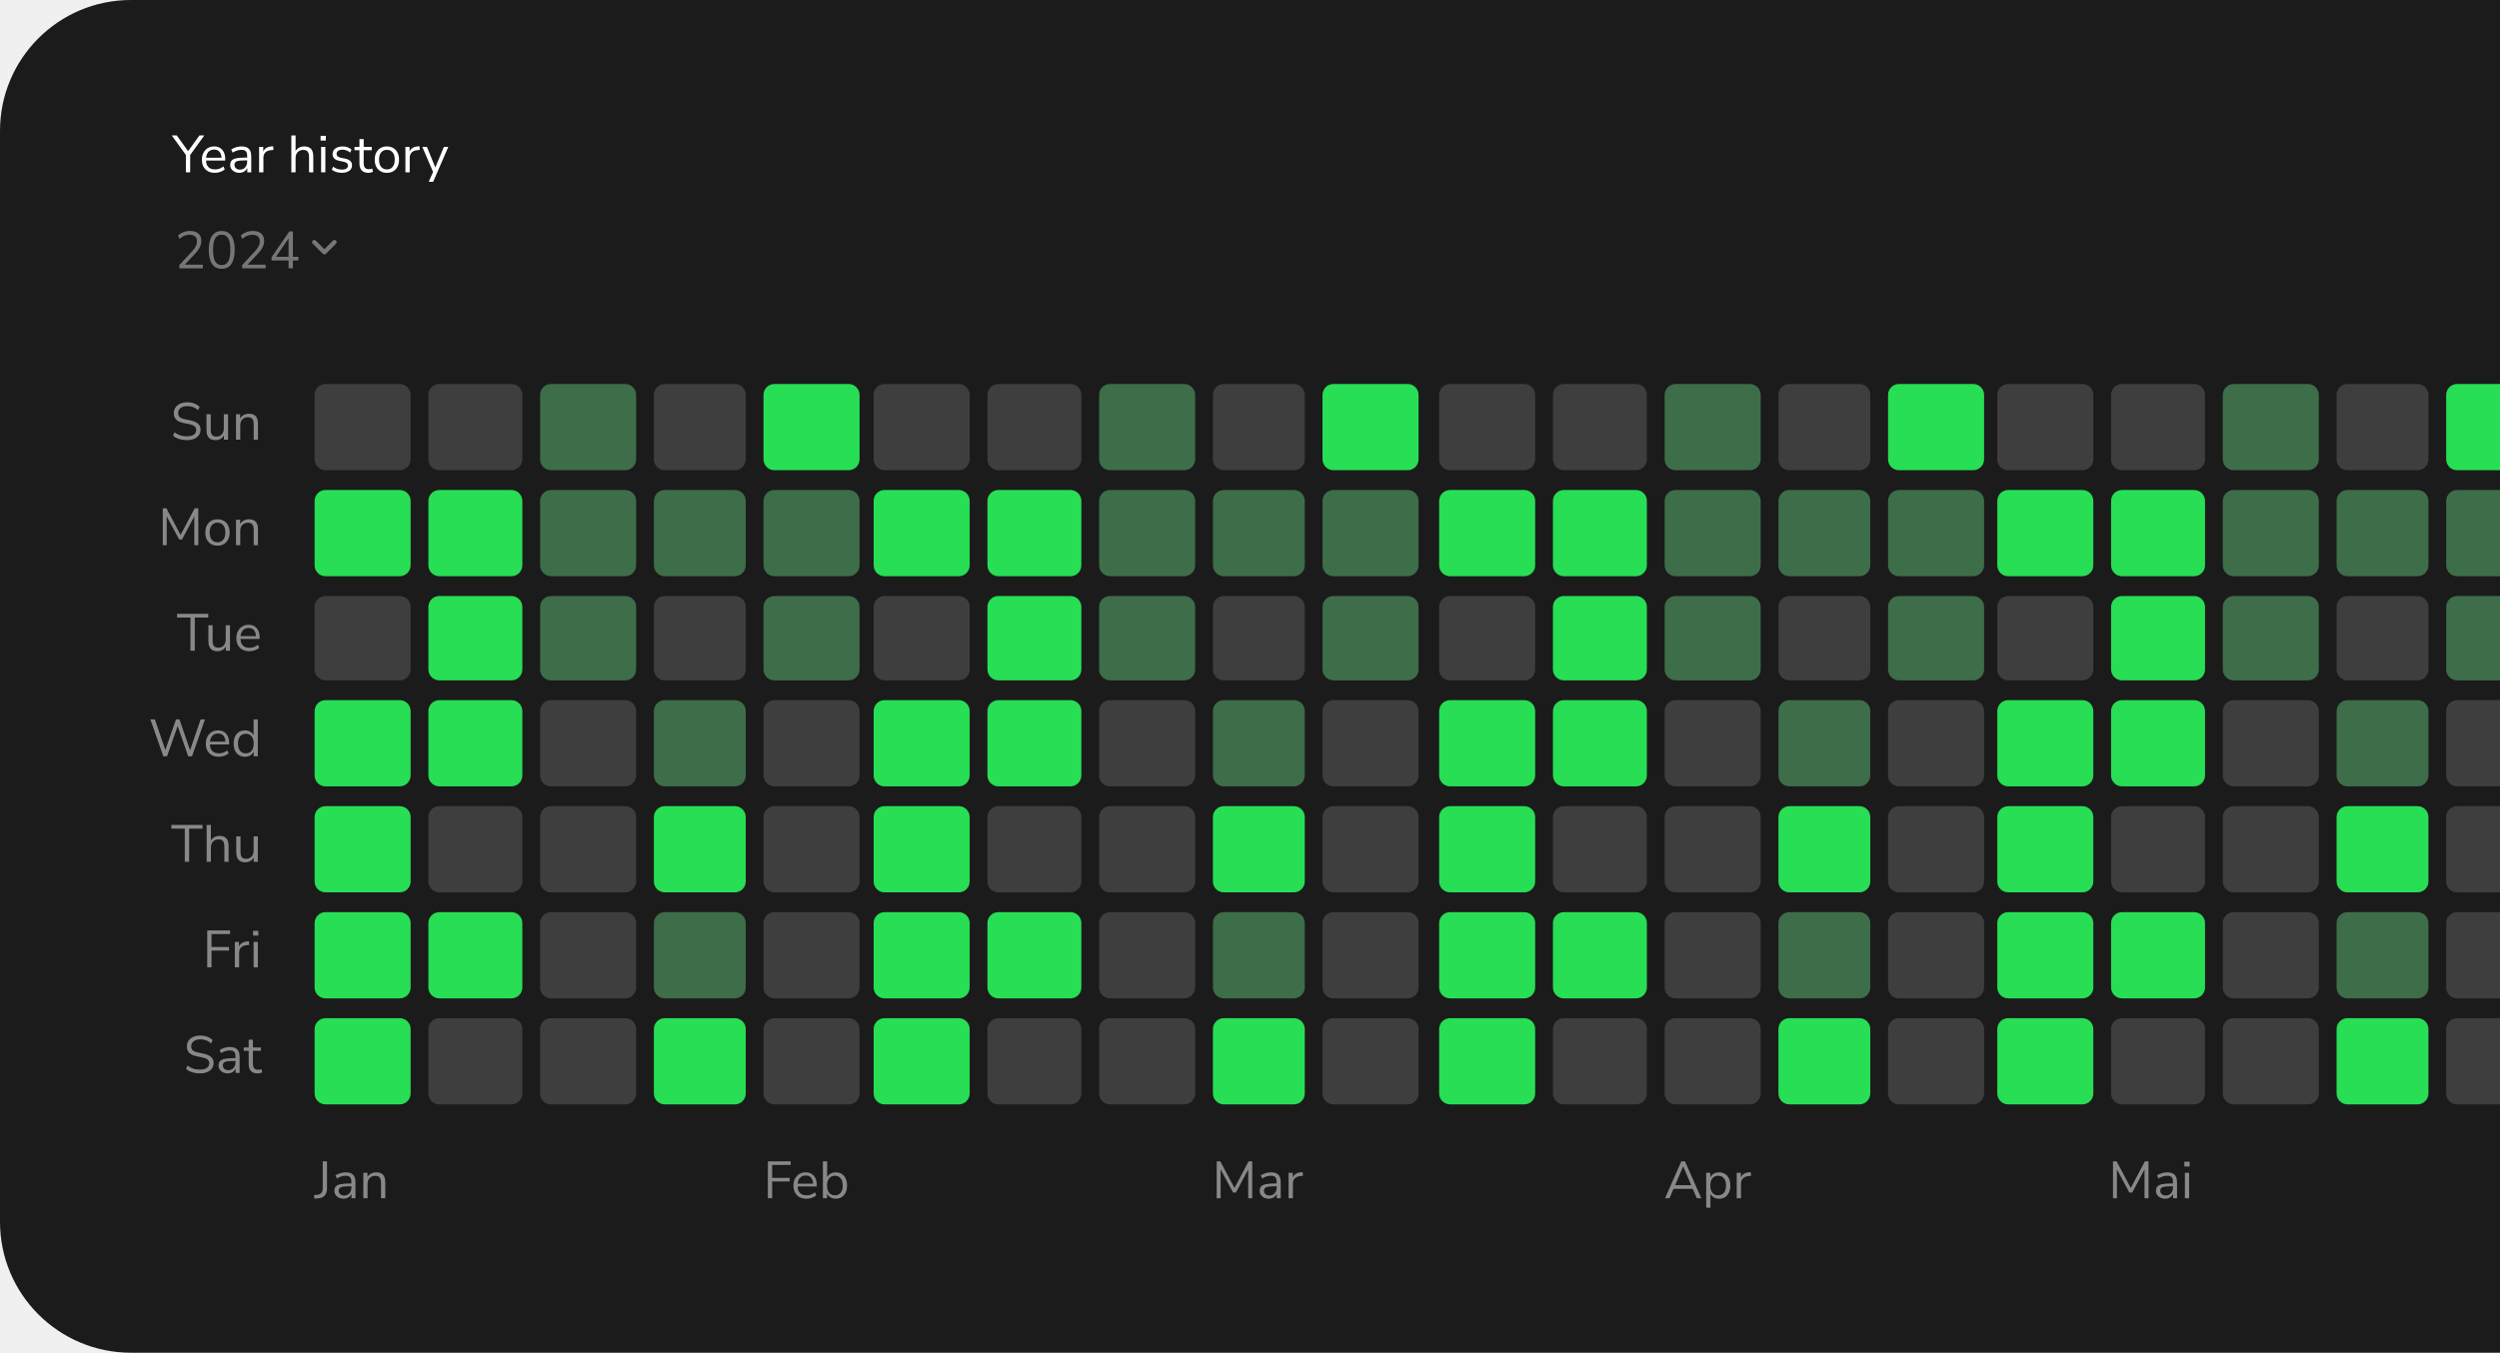
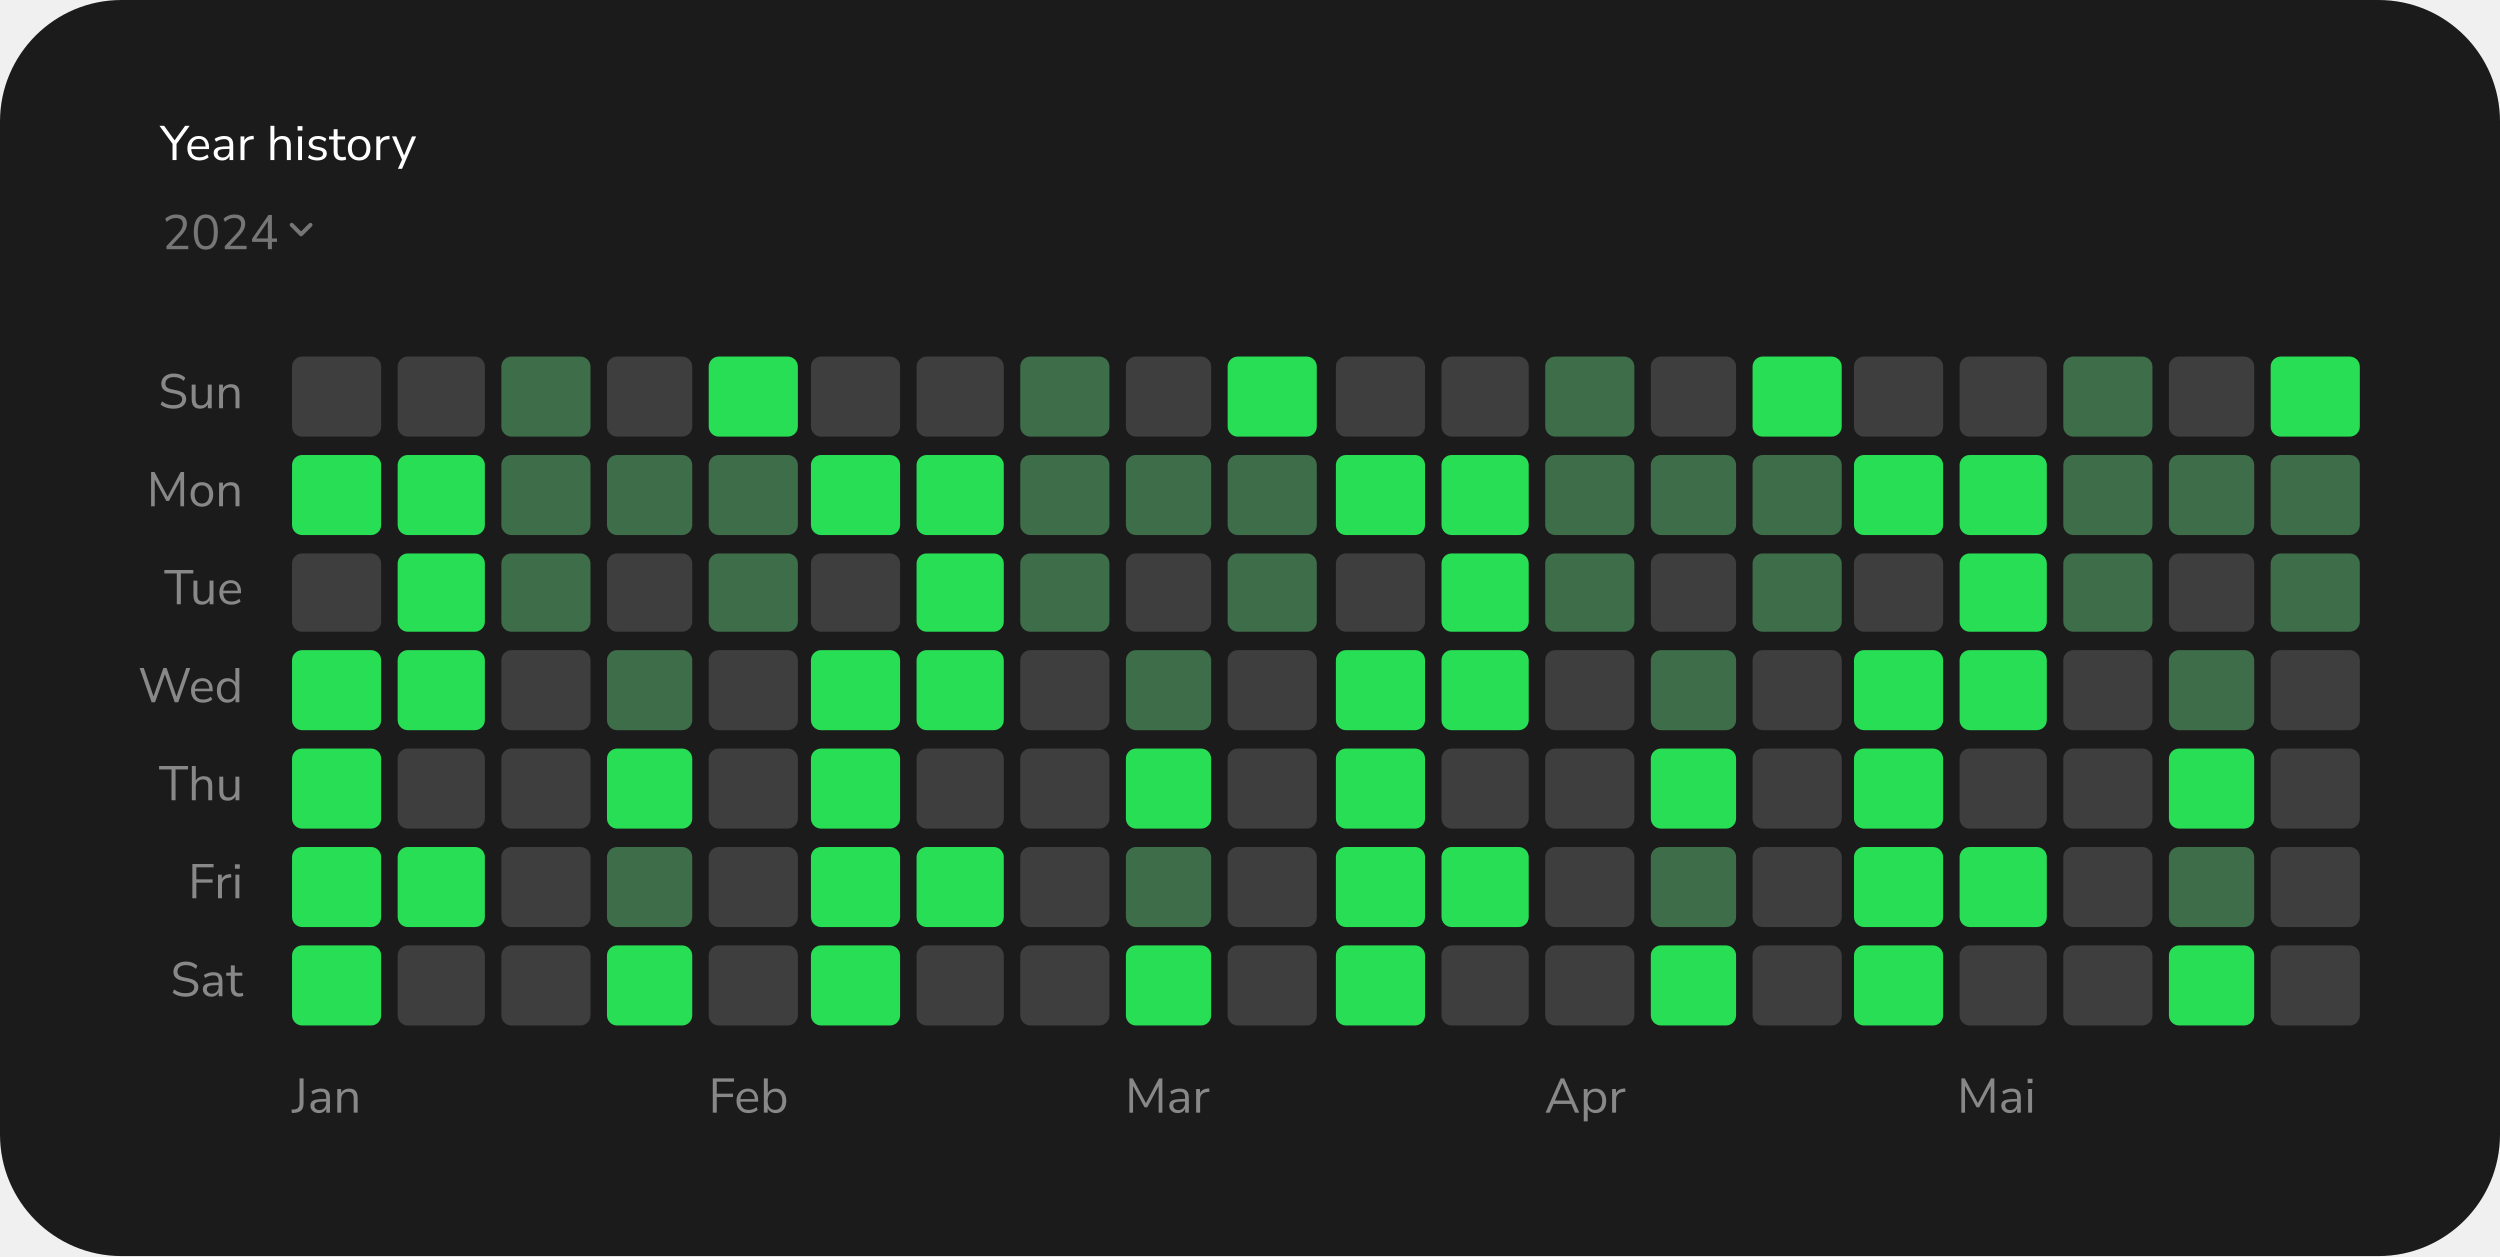
- <svg xmlns="http://www.w3.org/2000/svg" width="1145" height="620" viewBox="0 0 1145 620" fill="none">
-   <rect width="1214" height="620" rx="60" fill="#1B1B1B" />
+ <svg xmlns="http://www.w3.org/2000/svg" width="1234" height="620" viewBox="0 0 1234 620" fill="none">
+   <rect width="1234" height="620" rx="60" fill="#1B1B1B" />
  <g opacity="0.4">
    <path d="M82.16 123V121.512L87.944 115.272C88.488 114.68 88.928 114.128 89.264 113.616C89.6 113.088 89.848 112.576 90.008 112.08C90.168 111.584 90.248 111.08 90.248 110.568C90.248 109.608 89.952 108.88 89.36 108.384C88.784 107.872 87.936 107.616 86.816 107.616C85.952 107.616 85.144 107.776 84.392 108.096C83.656 108.4 82.952 108.88 82.28 109.536L81.536 108C82.16 107.36 82.952 106.848 83.912 106.464C84.888 106.064 85.912 105.864 86.984 105.864C88.12 105.864 89.08 106.04 89.864 106.392C90.648 106.744 91.24 107.264 91.64 107.952C92.04 108.624 92.24 109.448 92.24 110.424C92.24 110.936 92.176 111.44 92.048 111.936C91.936 112.416 91.752 112.904 91.496 113.4C91.256 113.88 90.944 114.376 90.56 114.888C90.192 115.4 89.744 115.928 89.216 116.472L84.128 121.872V121.32H92.936V123H82.16ZM101.591 123.216C100.311 123.216 99.223 122.888 98.327 122.232C97.447 121.56 96.783 120.576 96.335 119.28C95.887 117.984 95.663 116.4 95.663 114.528C95.663 112.64 95.887 111.056 96.335 109.776C96.783 108.48 97.447 107.504 98.327 106.848C99.223 106.192 100.311 105.864 101.591 105.864C102.887 105.864 103.975 106.192 104.855 106.848C105.735 107.504 106.399 108.472 106.847 109.752C107.295 111.032 107.519 112.616 107.519 114.504C107.519 116.392 107.295 117.984 106.847 119.28C106.399 120.576 105.735 121.56 104.855 122.232C103.975 122.888 102.887 123.216 101.591 123.216ZM101.591 121.512C102.935 121.512 103.927 120.944 104.567 119.808C105.223 118.672 105.551 116.904 105.551 114.504C105.551 112.104 105.231 110.352 104.591 109.248C103.951 108.128 102.951 107.568 101.591 107.568C100.263 107.568 99.271 108.128 98.615 109.248C97.959 110.368 97.631 112.12 97.631 114.504C97.631 116.904 97.951 118.672 98.591 119.808C99.247 120.944 100.247 121.512 101.591 121.512ZM110.941 123V121.512L116.725 115.272C117.269 114.68 117.709 114.128 118.045 113.616C118.381 113.088 118.629 112.576 118.789 112.08C118.949 111.584 119.029 111.08 119.029 110.568C119.029 109.608 118.733 108.88 118.141 108.384C117.565 107.872 116.717 107.616 115.597 107.616C114.733 107.616 113.925 107.776 113.173 108.096C112.437 108.4 111.733 108.88 111.061 109.536L110.317 108C110.941 107.36 111.733 106.848 112.693 106.464C113.669 106.064 114.693 105.864 115.765 105.864C116.901 105.864 117.861 106.04 118.645 106.392C119.429 106.744 120.021 107.264 120.421 107.952C120.821 108.624 121.021 109.448 121.021 110.424C121.021 110.936 120.957 111.44 120.829 111.936C120.717 112.416 120.533 112.904 120.277 113.4C120.037 113.88 119.725 114.376 119.341 114.888C118.973 115.4 118.525 115.928 117.997 116.472L112.909 121.872V121.32H121.717V123H110.941ZM132.22 123V119.376H124.42V117.888L132.556 106.08H134.212V117.696H136.732V119.376H134.212V123H132.22ZM132.22 117.696V108.456H132.796L126.1 118.224V117.696H132.22Z" fill="white" />
    <path d="M153.25 111L148.625 115.625L144 111" stroke="white" stroke-width="2" stroke-linecap="round" stroke-linejoin="round" />
  </g>
  <path d="M85.168 79V70.24L85.6 71.608L78.688 62.08H80.992L86.44 69.616H85.936L91.384 62.08H93.616L86.728 71.608L87.136 70.24V79H85.168ZM98.478 79.216C97.246 79.216 96.182 78.976 95.286 78.496C94.406 78 93.718 77.304 93.222 76.408C92.742 75.512 92.502 74.44 92.502 73.192C92.502 71.976 92.742 70.92 93.222 70.024C93.702 69.112 94.358 68.4 95.19 67.888C96.038 67.376 97.014 67.12 98.118 67.12C99.174 67.12 100.078 67.352 100.83 67.816C101.582 68.28 102.158 68.936 102.558 69.784C102.974 70.632 103.182 71.648 103.182 72.832V73.576H93.99V72.304H101.886L101.502 72.616C101.502 71.336 101.214 70.344 100.638 69.64C100.078 68.92 99.254 68.56 98.166 68.56C97.35 68.56 96.654 68.752 96.078 69.136C95.518 69.504 95.094 70.024 94.806 70.696C94.518 71.352 94.374 72.12 94.374 73V73.144C94.374 74.12 94.526 74.944 94.83 75.616C95.15 76.288 95.622 76.8 96.246 77.152C96.87 77.488 97.614 77.656 98.478 77.656C99.166 77.656 99.83 77.552 100.47 77.344C101.126 77.12 101.742 76.76 102.318 76.264L102.99 77.632C102.462 78.112 101.79 78.496 100.974 78.784C100.158 79.072 99.326 79.216 98.478 79.216ZM109.668 79.216C108.868 79.216 108.148 79.064 107.508 78.76C106.884 78.44 106.388 78.008 106.02 77.464C105.652 76.92 105.468 76.312 105.468 75.64C105.468 74.776 105.684 74.096 106.116 73.6C106.564 73.104 107.292 72.752 108.3 72.544C109.324 72.336 110.716 72.232 112.476 72.232H113.556V73.504H112.5C111.524 73.504 110.708 73.536 110.052 73.6C109.396 73.664 108.876 73.776 108.492 73.936C108.108 74.096 107.836 74.304 107.676 74.56C107.516 74.816 107.436 75.136 107.436 75.52C107.436 76.176 107.66 76.712 108.108 77.128C108.572 77.544 109.196 77.752 109.98 77.752C110.62 77.752 111.18 77.6 111.66 77.296C112.156 76.992 112.54 76.576 112.812 76.048C113.1 75.52 113.244 74.912 113.244 74.224V71.488C113.244 70.496 113.044 69.784 112.644 69.352C112.244 68.904 111.588 68.68 110.676 68.68C109.972 68.68 109.292 68.784 108.636 68.992C107.98 69.184 107.308 69.504 106.62 69.952L105.948 68.536C106.364 68.248 106.836 68 107.364 67.792C107.892 67.568 108.444 67.4 109.02 67.288C109.596 67.176 110.148 67.12 110.676 67.12C111.684 67.12 112.516 67.288 113.172 67.624C113.828 67.944 114.316 68.44 114.636 69.112C114.956 69.768 115.116 70.616 115.116 71.656V79H113.292V76.288H113.508C113.38 76.896 113.132 77.416 112.764 77.848C112.412 78.28 111.972 78.616 111.444 78.856C110.916 79.096 110.324 79.216 109.668 79.216ZM118.722 79V67.336H120.618V70.096H120.378C120.65 69.152 121.122 68.44 121.794 67.96C122.466 67.464 123.354 67.176 124.458 67.096L125.154 67.024L125.298 68.704L124.074 68.848C122.986 68.944 122.146 69.296 121.554 69.904C120.978 70.496 120.69 71.312 120.69 72.352V79H118.722ZM133.488 79V62.08H135.432V69.928H135.12C135.456 69 136 68.304 136.752 67.84C137.52 67.36 138.4 67.12 139.392 67.12C140.32 67.12 141.088 67.288 141.696 67.624C142.32 67.96 142.784 68.472 143.088 69.16C143.392 69.832 143.544 70.688 143.544 71.728V79H141.6V71.848C141.6 71.128 141.504 70.536 141.312 70.072C141.136 69.608 140.848 69.264 140.448 69.04C140.064 68.816 139.56 68.704 138.936 68.704C138.232 68.704 137.616 68.856 137.088 69.16C136.56 69.464 136.152 69.888 135.864 70.432C135.576 70.976 135.432 71.616 135.432 72.352V79H133.488ZM146.889 64.432V62.248H149.289V64.432H146.889ZM147.129 79V67.336H149.073V79H147.129ZM156.643 79.216C156.035 79.216 155.443 79.152 154.867 79.024C154.307 78.912 153.779 78.752 153.283 78.544C152.803 78.32 152.387 78.056 152.035 77.752L152.659 76.384C153.043 76.688 153.459 76.944 153.907 77.152C154.355 77.344 154.811 77.488 155.275 77.584C155.739 77.68 156.211 77.728 156.691 77.728C157.603 77.728 158.291 77.56 158.755 77.224C159.219 76.888 159.451 76.432 159.451 75.856C159.451 75.408 159.299 75.056 158.995 74.8C158.691 74.528 158.211 74.32 157.555 74.176L155.371 73.696C154.363 73.488 153.611 73.128 153.115 72.616C152.635 72.104 152.395 71.44 152.395 70.624C152.395 69.904 152.579 69.288 152.947 68.776C153.331 68.248 153.867 67.84 154.555 67.552C155.243 67.264 156.043 67.12 156.955 67.12C157.499 67.12 158.019 67.176 158.515 67.288C159.011 67.4 159.475 67.568 159.907 67.792C160.355 68 160.739 68.264 161.059 68.584L160.411 69.952C160.107 69.664 159.763 69.424 159.379 69.232C158.995 69.024 158.595 68.872 158.179 68.776C157.779 68.664 157.371 68.608 156.955 68.608C156.059 68.608 155.379 68.784 154.915 69.136C154.451 69.488 154.219 69.952 154.219 70.528C154.219 70.976 154.363 71.344 154.651 71.632C154.939 71.92 155.387 72.128 155.995 72.256L158.179 72.712C159.219 72.936 159.995 73.296 160.507 73.792C161.035 74.272 161.299 74.928 161.299 75.76C161.299 76.464 161.107 77.08 160.723 77.608C160.339 78.12 159.795 78.52 159.091 78.808C158.403 79.08 157.587 79.216 156.643 79.216ZM168.824 79.216C167.448 79.216 166.416 78.848 165.728 78.112C165.04 77.376 164.696 76.328 164.696 74.968V68.848H162.416V67.336H164.696V63.76H166.64V67.336H170.336V68.848H166.64V74.776C166.64 75.688 166.832 76.384 167.216 76.864C167.6 77.328 168.224 77.56 169.088 77.56C169.344 77.56 169.6 77.528 169.856 77.464C170.112 77.4 170.344 77.336 170.552 77.272L170.888 78.76C170.68 78.872 170.376 78.976 169.976 79.072C169.576 79.168 169.192 79.216 168.824 79.216ZM177.266 79.216C176.13 79.216 175.146 78.968 174.314 78.472C173.482 77.976 172.834 77.28 172.37 76.384C171.922 75.472 171.698 74.4 171.698 73.168C171.698 71.936 171.922 70.872 172.37 69.976C172.834 69.064 173.482 68.36 174.314 67.864C175.146 67.368 176.13 67.12 177.266 67.12C178.402 67.12 179.386 67.368 180.218 67.864C181.05 68.36 181.69 69.064 182.138 69.976C182.602 70.872 182.834 71.936 182.834 73.168C182.834 74.4 182.602 75.472 182.138 76.384C181.69 77.28 181.05 77.976 180.218 78.472C179.386 78.968 178.402 79.216 177.266 79.216ZM177.266 77.656C178.37 77.656 179.242 77.272 179.882 76.504C180.538 75.72 180.866 74.6 180.866 73.144C180.866 71.704 180.538 70.6 179.882 69.832C179.242 69.064 178.37 68.68 177.266 68.68C176.178 68.68 175.306 69.064 174.65 69.832C173.994 70.6 173.666 71.704 173.666 73.144C173.666 74.6 173.994 75.72 174.65 76.504C175.306 77.272 176.178 77.656 177.266 77.656ZM185.754 79V67.336H187.65V70.096H187.41C187.682 69.152 188.154 68.44 188.826 67.96C189.498 67.464 190.386 67.176 191.49 67.096L192.186 67.024L192.33 68.704L191.106 68.848C190.018 68.944 189.178 69.296 188.586 69.904C188.01 70.496 187.722 71.312 187.722 72.352V79H185.754ZM196.426 83.32L198.61 78.4V79.24L193.498 67.336H195.61L199.786 77.56H199.138L203.362 67.336H205.402L198.466 83.32H196.426Z" fill="white" />
  <path d="M85.658 201.728C84.778 201.728 83.946 201.648 83.162 201.488C82.394 201.328 81.682 201.104 81.026 200.816C80.386 200.512 79.802 200.144 79.274 199.712L79.97 198.128C80.514 198.528 81.066 198.872 81.626 199.16C82.202 199.432 82.818 199.64 83.474 199.784C84.146 199.912 84.874 199.976 85.658 199.976C87.098 199.976 88.162 199.712 88.85 199.184C89.554 198.64 89.906 197.928 89.906 197.048C89.906 196.584 89.794 196.184 89.57 195.848C89.362 195.512 89.01 195.224 88.514 194.984C88.034 194.744 87.402 194.544 86.618 194.384L84.122 193.88C82.618 193.56 81.49 193.04 80.738 192.32C80.002 191.584 79.634 190.608 79.634 189.392C79.634 188.384 79.89 187.504 80.402 186.752C80.93 186 81.658 185.416 82.586 185C83.53 184.584 84.602 184.376 85.802 184.376C86.57 184.376 87.298 184.456 87.986 184.616C88.674 184.776 89.306 185.016 89.882 185.336C90.474 185.64 90.994 186.016 91.442 186.464L90.746 188C90.026 187.344 89.266 186.872 88.466 186.584C87.666 186.28 86.77 186.128 85.778 186.128C84.93 186.128 84.194 186.256 83.57 186.512C82.962 186.768 82.482 187.144 82.13 187.64C81.794 188.12 81.626 188.68 81.626 189.32C81.626 190.088 81.858 190.696 82.322 191.144C82.802 191.592 83.578 191.92 84.65 192.128L87.146 192.656C88.762 192.992 89.954 193.504 90.722 194.192C91.506 194.864 91.898 195.784 91.898 196.952C91.898 197.88 91.642 198.712 91.13 199.448C90.634 200.168 89.914 200.728 88.97 201.128C88.042 201.528 86.938 201.728 85.658 201.728ZM98.815 201.728C97.871 201.728 97.087 201.56 96.463 201.224C95.855 200.872 95.391 200.352 95.071 199.664C94.767 198.976 94.615 198.12 94.615 197.096V189.848H96.559V197.072C96.559 197.76 96.647 198.336 96.823 198.8C97.015 199.248 97.311 199.584 97.711 199.808C98.111 200.016 98.607 200.12 99.199 200.12C99.871 200.12 100.455 199.968 100.951 199.664C101.447 199.36 101.839 198.936 102.127 198.392C102.415 197.848 102.559 197.208 102.559 196.472V189.848H104.503V201.512H102.607V198.824H102.919C102.599 199.768 102.071 200.488 101.335 200.984C100.615 201.48 99.775 201.728 98.815 201.728ZM108.14 201.512V189.848H110.036V192.44H109.772C110.108 191.512 110.652 190.816 111.404 190.352C112.172 189.872 113.052 189.632 114.044 189.632C114.972 189.632 115.74 189.8 116.348 190.136C116.972 190.456 117.436 190.96 117.74 191.648C118.044 192.336 118.196 193.2 118.196 194.24V201.512H116.252V194.36C116.252 193.64 116.156 193.048 115.964 192.584C115.788 192.12 115.5 191.776 115.1 191.552C114.716 191.328 114.212 191.216 113.588 191.216C112.884 191.216 112.268 191.368 111.74 191.672C111.212 191.976 110.804 192.4 110.516 192.944C110.228 193.488 110.084 194.128 110.084 194.864V201.512H108.14Z" fill="#888888" />
  <path d="M74.585 249.887V232.967H76.241L83.105 245.855H82.385L89.201 232.967H90.857V249.887H89.033V235.607H89.609L83.393 247.271H82.097L75.809 235.583H76.385V249.887H74.585ZM99.653 250.103C98.516 250.103 97.532 249.855 96.701 249.359C95.868 248.863 95.221 248.167 94.757 247.271C94.308 246.359 94.085 245.287 94.085 244.055C94.085 242.823 94.308 241.759 94.757 240.863C95.221 239.951 95.868 239.247 96.701 238.751C97.532 238.255 98.516 238.007 99.653 238.007C100.788 238.007 101.772 238.255 102.604 238.751C103.436 239.247 104.076 239.951 104.524 240.863C104.988 241.759 105.22 242.823 105.22 244.055C105.22 245.287 104.988 246.359 104.524 247.271C104.076 248.167 103.436 248.863 102.604 249.359C101.772 249.855 100.788 250.103 99.653 250.103ZM99.653 248.543C100.756 248.543 101.628 248.159 102.268 247.391C102.924 246.607 103.252 245.487 103.252 244.031C103.252 242.591 102.924 241.487 102.268 240.719C101.628 239.951 100.756 239.567 99.653 239.567C98.564 239.567 97.692 239.951 97.037 240.719C96.38 241.487 96.052 242.591 96.052 244.031C96.052 245.487 96.38 246.607 97.037 247.391C97.692 248.159 98.564 248.543 99.653 248.543ZM108.14 249.887V238.223H110.036V240.815H109.772C110.108 239.887 110.652 239.191 111.404 238.727C112.172 238.247 113.052 238.007 114.044 238.007C114.972 238.007 115.74 238.175 116.348 238.511C116.972 238.831 117.436 239.335 117.74 240.023C118.044 240.711 118.196 241.575 118.196 242.615V249.887H116.252V242.735C116.252 242.015 116.156 241.423 115.964 240.959C115.788 240.495 115.5 240.151 115.1 239.927C114.716 239.703 114.212 239.591 113.588 239.591C112.884 239.591 112.268 239.743 111.74 240.047C111.212 240.351 110.804 240.775 110.516 241.319C110.228 241.863 110.084 242.503 110.084 243.239V249.887H108.14Z" fill="#888888" />
  <path d="M87.267 298.262V283.046H81.123V281.342H95.403V283.046H89.259V298.262H87.267ZM99.683 298.478C98.739 298.478 97.954 298.31 97.331 297.974C96.722 297.622 96.258 297.102 95.939 296.414C95.635 295.726 95.483 294.87 95.483 293.846V286.598H97.427V293.822C97.427 294.51 97.514 295.086 97.691 295.55C97.882 295.998 98.178 296.334 98.579 296.558C98.978 296.766 99.475 296.87 100.066 296.87C100.738 296.87 101.322 296.718 101.818 296.414C102.314 296.11 102.706 295.686 102.994 295.142C103.282 294.598 103.426 293.958 103.426 293.222V286.598H105.37V298.262H103.474V295.574H103.786C103.466 296.518 102.938 297.238 102.202 297.734C101.482 298.23 100.642 298.478 99.683 298.478ZM114.264 298.478C113.032 298.478 111.968 298.238 111.072 297.758C110.192 297.262 109.504 296.566 109.008 295.67C108.528 294.774 108.288 293.702 108.288 292.454C108.288 291.238 108.528 290.182 109.008 289.286C109.488 288.374 110.144 287.662 110.976 287.15C111.824 286.638 112.8 286.382 113.904 286.382C114.96 286.382 115.864 286.614 116.616 287.078C117.368 287.542 117.944 288.198 118.344 289.046C118.76 289.894 118.968 290.91 118.968 292.094V292.838H109.776V291.566H117.672L117.288 291.878C117.288 290.598 117 289.606 116.424 288.902C115.864 288.182 115.04 287.822 113.952 287.822C113.136 287.822 112.44 288.014 111.864 288.398C111.304 288.766 110.88 289.286 110.592 289.958C110.304 290.614 110.16 291.382 110.16 292.262V292.406C110.16 293.382 110.312 294.206 110.616 294.878C110.936 295.55 111.408 296.062 112.032 296.414C112.656 296.75 113.4 296.918 114.264 296.918C114.952 296.918 115.616 296.814 116.256 296.606C116.912 296.382 117.528 296.022 118.104 295.526L118.776 296.894C118.248 297.374 117.576 297.758 116.76 298.046C115.944 298.334 115.112 298.478 114.264 298.478Z" fill="#888888" />
  <path d="M74.832 346.637L68.904 329.717H70.968L76.176 344.957H75.336L80.64 329.717H82.224L87.456 344.957H86.712L91.944 329.717H93.912L87.984 346.637H86.232L81.144 331.997H81.672L76.536 346.637H74.832ZM100.271 346.853C99.039 346.853 97.975 346.613 97.079 346.133C96.199 345.637 95.511 344.941 95.015 344.045C94.535 343.149 94.295 342.077 94.295 340.829C94.295 339.613 94.535 338.557 95.015 337.661C95.495 336.749 96.151 336.037 96.983 335.525C97.831 335.013 98.807 334.757 99.911 334.757C100.967 334.757 101.871 334.989 102.623 335.453C103.375 335.917 103.951 336.573 104.351 337.421C104.767 338.269 104.975 339.285 104.975 340.469V341.213H95.783V339.941H103.679L103.295 340.253C103.295 338.973 103.007 337.981 102.431 337.277C101.871 336.557 101.047 336.197 99.959 336.197C99.143 336.197 98.447 336.389 97.871 336.773C97.311 337.141 96.887 337.661 96.599 338.333C96.311 338.989 96.167 339.757 96.167 340.637V340.781C96.167 341.757 96.319 342.581 96.623 343.253C96.943 343.925 97.415 344.437 98.039 344.789C98.663 345.125 99.407 345.293 100.271 345.293C100.959 345.293 101.623 345.189 102.263 344.981C102.919 344.757 103.535 344.397 104.111 343.901L104.783 345.269C104.255 345.749 103.583 346.133 102.767 346.421C101.951 346.709 101.119 346.853 100.271 346.853ZM112.229 346.853C111.189 346.853 110.277 346.605 109.493 346.109C108.725 345.613 108.125 344.917 107.693 344.021C107.277 343.109 107.069 342.037 107.069 340.805C107.069 339.557 107.277 338.485 107.693 337.589C108.125 336.677 108.725 335.981 109.493 335.501C110.277 335.005 111.189 334.757 112.229 334.757C113.285 334.757 114.189 335.021 114.941 335.549C115.693 336.077 116.197 336.789 116.453 337.685H116.189V329.717H118.133V346.637H116.237V343.853H116.477C116.221 344.765 115.709 345.493 114.941 346.037C114.189 346.581 113.285 346.853 112.229 346.853ZM112.637 345.293C113.741 345.293 114.613 344.909 115.253 344.141C115.909 343.357 116.237 342.245 116.237 340.805C116.237 339.349 115.909 338.237 115.253 337.469C114.613 336.701 113.741 336.317 112.637 336.317C111.549 336.317 110.677 336.701 110.021 337.469C109.365 338.237 109.037 339.349 109.037 340.805C109.037 342.245 109.365 343.357 110.021 344.141C110.677 344.909 111.549 345.293 112.637 345.293Z" fill="#888888" />
  <path d="M84.666 395.012V379.796H78.522V378.092H92.802V379.796H86.658V395.012H84.666ZM94.687 395.012V378.092H96.631V385.94H96.319C96.655 385.012 97.199 384.316 97.951 383.852C98.719 383.372 99.599 383.132 100.591 383.132C101.519 383.132 102.287 383.3 102.895 383.636C103.519 383.972 103.983 384.484 104.287 385.172C104.591 385.844 104.743 386.7 104.743 387.74V395.012H102.799V387.86C102.799 387.14 102.703 386.548 102.511 386.084C102.335 385.62 102.047 385.276 101.647 385.052C101.263 384.828 100.759 384.716 100.135 384.716C99.431 384.716 98.815 384.868 98.287 385.172C97.759 385.476 97.351 385.9 97.063 386.444C96.775 386.988 96.631 387.628 96.631 388.364V395.012H94.687ZM112.456 395.228C111.512 395.228 110.728 395.06 110.104 394.724C109.496 394.372 109.032 393.852 108.712 393.164C108.408 392.476 108.256 391.62 108.256 390.596V383.348H110.2V390.572C110.2 391.26 110.288 391.836 110.464 392.3C110.656 392.748 110.952 393.084 111.352 393.308C111.752 393.516 112.248 393.62 112.84 393.62C113.512 393.62 114.096 393.468 114.592 393.164C115.088 392.86 115.48 392.436 115.768 391.892C116.056 391.348 116.2 390.708 116.2 389.972V383.348H118.144V395.012H116.248V392.324H116.56C116.24 393.268 115.712 393.988 114.976 394.484C114.256 394.98 113.416 395.228 112.456 395.228Z" fill="#888888" />
  <path d="M94.951 443.387V426.467H105.415V428.123H96.919V434.027H104.935V435.683H96.919V443.387H94.951ZM107.601 443.387V431.723H109.497V434.483H109.257C109.529 433.539 110.001 432.827 110.673 432.347C111.345 431.851 112.233 431.563 113.337 431.483L114.033 431.411L114.177 433.091L112.953 433.235C111.865 433.331 111.025 433.683 110.433 434.291C109.857 434.883 109.569 435.699 109.569 436.739V443.387H107.601ZM115.963 428.819V426.635H118.363V428.819H115.963ZM116.203 443.387V431.723H118.147V443.387H116.203Z" fill="#888888" />
  <path d="M91.634 491.978C90.754 491.978 89.922 491.898 89.138 491.738C88.37 491.578 87.658 491.354 87.002 491.066C86.362 490.762 85.778 490.394 85.25 489.962L85.946 488.378C86.49 488.778 87.042 489.122 87.602 489.41C88.178 489.682 88.794 489.89 89.45 490.034C90.122 490.162 90.85 490.226 91.634 490.226C93.074 490.226 94.138 489.962 94.826 489.434C95.53 488.89 95.882 488.178 95.882 487.298C95.882 486.834 95.77 486.434 95.546 486.098C95.338 485.762 94.986 485.474 94.49 485.234C94.01 484.994 93.378 484.794 92.594 484.634L90.098 484.13C88.594 483.81 87.466 483.29 86.714 482.57C85.978 481.834 85.61 480.858 85.61 479.642C85.61 478.634 85.866 477.754 86.378 477.002C86.906 476.25 87.634 475.666 88.562 475.25C89.506 474.834 90.578 474.626 91.778 474.626C92.546 474.626 93.274 474.706 93.962 474.866C94.65 475.026 95.282 475.266 95.858 475.586C96.45 475.89 96.97 476.266 97.418 476.714L96.722 478.25C96.002 477.594 95.242 477.122 94.442 476.834C93.642 476.53 92.746 476.378 91.754 476.378C90.906 476.378 90.17 476.506 89.546 476.762C88.938 477.018 88.458 477.394 88.106 477.89C87.77 478.37 87.602 478.93 87.602 479.57C87.602 480.338 87.834 480.946 88.298 481.394C88.778 481.842 89.554 482.17 90.626 482.378L93.122 482.906C94.738 483.242 95.93 483.754 96.698 484.442C97.482 485.114 97.874 486.034 97.874 487.202C97.874 488.13 97.618 488.962 97.106 489.698C96.61 490.418 95.89 490.978 94.946 491.378C94.018 491.778 92.914 491.978 91.634 491.978ZM104.336 491.978C103.536 491.978 102.816 491.826 102.176 491.522C101.552 491.202 101.056 490.77 100.688 490.226C100.32 489.682 100.136 489.074 100.136 488.402C100.136 487.538 100.352 486.858 100.784 486.362C101.232 485.866 101.96 485.514 102.968 485.306C103.992 485.098 105.384 484.994 107.144 484.994H108.224V486.266H107.168C106.192 486.266 105.376 486.298 104.72 486.362C104.064 486.426 103.544 486.538 103.16 486.698C102.776 486.858 102.504 487.066 102.344 487.322C102.184 487.578 102.104 487.898 102.104 488.282C102.104 488.938 102.328 489.474 102.776 489.89C103.24 490.306 103.864 490.514 104.648 490.514C105.288 490.514 105.848 490.362 106.328 490.058C106.824 489.754 107.208 489.338 107.48 488.81C107.768 488.282 107.912 487.674 107.912 486.986V484.25C107.912 483.258 107.712 482.546 107.312 482.114C106.912 481.666 106.256 481.442 105.344 481.442C104.64 481.442 103.96 481.546 103.304 481.754C102.648 481.946 101.976 482.266 101.288 482.714L100.616 481.298C101.032 481.01 101.504 480.762 102.032 480.554C102.56 480.33 103.112 480.162 103.688 480.05C104.264 479.938 104.816 479.882 105.344 479.882C106.352 479.882 107.184 480.05 107.84 480.386C108.496 480.706 108.984 481.202 109.304 481.874C109.624 482.53 109.784 483.378 109.784 484.418V491.762H107.96V489.05H108.176C108.048 489.658 107.8 490.178 107.432 490.61C107.08 491.042 106.64 491.378 106.112 491.618C105.584 491.858 104.992 491.978 104.336 491.978ZM118.07 491.978C116.694 491.978 115.662 491.61 114.974 490.874C114.286 490.138 113.942 489.09 113.942 487.73V481.61H111.662V480.098H113.942V476.522H115.886V480.098H119.582V481.61H115.886V487.538C115.886 488.45 116.078 489.146 116.462 489.626C116.846 490.09 117.47 490.322 118.334 490.322C118.59 490.322 118.846 490.29 119.102 490.226C119.358 490.162 119.59 490.098 119.798 490.034L120.134 491.522C119.926 491.634 119.622 491.738 119.222 491.834C118.822 491.93 118.438 491.978 118.07 491.978Z" fill="#888888" />
  <path d="M144.049 549.375L143.905 547.719L145.345 547.623C145.905 547.575 146.369 547.439 146.737 547.215C147.105 546.975 147.385 546.639 147.577 546.207C147.769 545.775 147.865 545.271 147.865 544.695V532.287H149.833V544.719C149.833 545.631 149.673 546.423 149.353 547.095C149.033 547.751 148.561 548.263 147.937 548.631C147.313 548.999 146.537 549.215 145.609 549.279L144.049 549.375ZM157.422 549.423C156.622 549.423 155.902 549.271 155.262 548.967C154.638 548.647 154.142 548.215 153.774 547.671C153.406 547.127 153.222 546.519 153.222 545.847C153.222 544.983 153.438 544.303 153.87 543.807C154.318 543.311 155.046 542.959 156.054 542.751C157.078 542.543 158.47 542.439 160.23 542.439H161.31V543.711H160.254C159.278 543.711 158.462 543.743 157.806 543.807C157.15 543.871 156.63 543.983 156.246 544.143C155.862 544.303 155.59 544.511 155.43 544.767C155.27 545.023 155.19 545.343 155.19 545.727C155.19 546.383 155.414 546.919 155.862 547.335C156.326 547.751 156.95 547.959 157.734 547.959C158.374 547.959 158.934 547.807 159.414 547.503C159.91 547.199 160.294 546.783 160.566 546.255C160.854 545.727 160.998 545.119 160.998 544.431V541.695C160.998 540.703 160.798 539.991 160.398 539.559C159.998 539.111 159.342 538.887 158.43 538.887C157.726 538.887 157.046 538.991 156.39 539.199C155.734 539.391 155.062 539.711 154.374 540.159L153.702 538.743C154.118 538.455 154.59 538.207 155.118 537.999C155.646 537.775 156.198 537.607 156.774 537.495C157.35 537.383 157.902 537.327 158.43 537.327C159.438 537.327 160.27 537.495 160.926 537.831C161.582 538.151 162.07 538.647 162.39 539.319C162.71 539.975 162.87 540.823 162.87 541.863V549.207H161.046V546.495H161.262C161.134 547.103 160.886 547.623 160.518 548.055C160.166 548.487 159.726 548.823 159.198 549.063C158.67 549.303 158.078 549.423 157.422 549.423ZM166.476 549.207V537.543H168.372V540.135H168.108C168.444 539.207 168.988 538.511 169.74 538.047C170.508 537.567 171.388 537.327 172.38 537.327C173.308 537.327 174.076 537.495 174.684 537.831C175.308 538.151 175.772 538.655 176.076 539.343C176.38 540.031 176.532 540.895 176.532 541.935V549.207H174.588V542.055C174.588 541.335 174.492 540.743 174.3 540.279C174.124 539.815 173.836 539.471 173.436 539.247C173.052 539.023 172.548 538.911 171.924 538.911C171.22 538.911 170.604 539.063 170.076 539.367C169.548 539.671 169.14 540.095 168.852 540.639C168.564 541.183 168.42 541.823 168.42 542.559V549.207H166.476Z" fill="#888888" />
  <path d="M351.826 549.207V532.287H362.29V533.943H353.794V539.847H361.81V541.503H353.794V549.207H351.826ZM369.521 549.423C368.289 549.423 367.225 549.183 366.329 548.703C365.449 548.207 364.761 547.511 364.265 546.615C363.785 545.719 363.545 544.647 363.545 543.399C363.545 542.183 363.785 541.127 364.265 540.231C364.745 539.319 365.401 538.607 366.233 538.095C367.081 537.583 368.057 537.327 369.161 537.327C370.217 537.327 371.121 537.559 371.873 538.023C372.625 538.487 373.201 539.143 373.601 539.991C374.017 540.839 374.225 541.855 374.225 543.039V543.783H365.033V542.511H372.929L372.545 542.823C372.545 541.543 372.257 540.551 371.681 539.847C371.121 539.127 370.297 538.767 369.209 538.767C368.393 538.767 367.697 538.959 367.121 539.343C366.561 539.711 366.137 540.231 365.849 540.903C365.561 541.559 365.417 542.327 365.417 543.207V543.351C365.417 544.327 365.569 545.151 365.873 545.823C366.193 546.495 366.665 547.007 367.289 547.359C367.913 547.695 368.657 547.863 369.521 547.863C370.209 547.863 370.873 547.759 371.513 547.551C372.169 547.327 372.785 546.967 373.361 546.471L374.033 547.839C373.505 548.319 372.833 548.703 372.017 548.991C371.201 549.279 370.369 549.423 369.521 549.423ZM382.943 549.423C381.887 549.423 380.975 549.151 380.207 548.607C379.455 548.063 378.951 547.335 378.695 546.423H378.935V549.207H377.039V532.287H378.983V540.255H378.695C378.967 539.359 379.479 538.647 380.231 538.119C380.983 537.591 381.887 537.327 382.943 537.327C383.999 537.327 384.911 537.575 385.679 538.071C386.447 538.551 387.039 539.247 387.455 540.159C387.887 541.055 388.103 542.127 388.103 543.375C388.103 544.607 387.887 545.679 387.455 546.591C387.039 547.487 386.439 548.183 385.655 548.679C384.887 549.175 383.983 549.423 382.943 549.423ZM382.535 547.863C383.639 547.863 384.511 547.479 385.151 546.711C385.807 545.927 386.135 544.815 386.135 543.375C386.135 541.919 385.807 540.807 385.151 540.039C384.511 539.271 383.639 538.887 382.535 538.887C381.447 538.887 380.575 539.271 379.919 540.039C379.263 540.807 378.935 541.919 378.935 543.375C378.935 544.815 379.263 545.927 379.919 546.711C380.575 547.479 381.447 547.863 382.535 547.863Z" fill="#888888" />
  <path d="M557.468 549.207V532.287H559.124L565.988 545.175H565.268L572.084 532.287H573.74V549.207H571.916V534.927H572.492L566.276 546.591H564.98L558.692 534.903H559.268V549.207H557.468ZM581.359 549.423C580.559 549.423 579.839 549.271 579.199 548.967C578.575 548.647 578.079 548.215 577.711 547.671C577.343 547.127 577.159 546.519 577.159 545.847C577.159 544.983 577.375 544.303 577.807 543.807C578.255 543.311 578.983 542.959 579.991 542.751C581.015 542.543 582.407 542.439 584.167 542.439H585.247V543.711H584.191C583.215 543.711 582.399 543.743 581.743 543.807C581.087 543.871 580.567 543.983 580.183 544.143C579.799 544.303 579.527 544.511 579.367 544.767C579.207 545.023 579.127 545.343 579.127 545.727C579.127 546.383 579.351 546.919 579.799 547.335C580.263 547.751 580.887 547.959 581.671 547.959C582.311 547.959 582.871 547.807 583.351 547.503C583.847 547.199 584.231 546.783 584.503 546.255C584.791 545.727 584.935 545.119 584.935 544.431V541.695C584.935 540.703 584.735 539.991 584.335 539.559C583.935 539.111 583.279 538.887 582.367 538.887C581.663 538.887 580.983 538.991 580.327 539.199C579.671 539.391 578.999 539.711 578.311 540.159L577.639 538.743C578.055 538.455 578.527 538.207 579.055 537.999C579.583 537.775 580.135 537.607 580.711 537.495C581.287 537.383 581.839 537.327 582.367 537.327C583.375 537.327 584.207 537.495 584.863 537.831C585.519 538.151 586.007 538.647 586.327 539.319C586.647 539.975 586.807 540.823 586.807 541.863V549.207H584.983V546.495H585.199C585.071 547.103 584.823 547.623 584.455 548.055C584.103 548.487 583.663 548.823 583.135 549.063C582.607 549.303 582.015 549.423 581.359 549.423ZM590.414 549.207V537.543H592.31V540.303H592.07C592.342 539.359 592.814 538.647 593.486 538.167C594.158 537.671 595.046 537.383 596.15 537.303L596.846 537.231L596.99 538.911L595.766 539.055C594.678 539.151 593.838 539.503 593.246 540.111C592.67 540.703 592.382 541.519 592.382 542.559V549.207H590.414Z" fill="#888888" />
  <path d="M762.894 549.207L770.358 532.287H772.038L779.502 549.207H777.462L775.374 544.383L776.334 544.887H766.014L766.998 544.383L764.934 549.207H762.894ZM771.174 534.591L767.31 543.687L766.734 543.231H775.614L775.086 543.687L771.222 534.591H771.174ZM781.746 553.527V537.543H783.642V540.303H783.402C783.658 539.391 784.162 538.671 784.914 538.143C785.682 537.599 786.594 537.327 787.65 537.327C788.69 537.327 789.594 537.575 790.362 538.071C791.146 538.551 791.746 539.247 792.162 540.159C792.594 541.055 792.81 542.127 792.81 543.375C792.81 544.607 792.594 545.679 792.162 546.591C791.746 547.487 791.154 548.183 790.386 548.679C789.618 549.175 788.706 549.423 787.65 549.423C786.594 549.423 785.69 549.159 784.938 548.631C784.186 548.087 783.674 547.367 783.402 546.471H783.69V553.527H781.746ZM787.242 547.863C788.346 547.863 789.218 547.479 789.858 546.711C790.514 545.927 790.842 544.815 790.842 543.375C790.842 541.919 790.514 540.807 789.858 540.039C789.218 539.271 788.346 538.887 787.242 538.887C786.154 538.887 785.282 539.271 784.626 540.039C783.97 540.807 783.642 541.919 783.642 543.375C783.642 544.815 783.97 545.927 784.626 546.711C785.282 547.479 786.154 547.863 787.242 547.863ZM795.738 549.207V537.543H797.634V540.303H797.394C797.666 539.359 798.138 538.647 798.81 538.167C799.482 537.671 800.37 537.383 801.474 537.303L802.17 537.231L802.314 538.911L801.09 539.055C800.002 539.151 799.162 539.503 798.57 540.111C797.994 540.703 797.706 541.519 797.706 542.559V549.207H795.738Z" fill="#888888" />
  <path d="M968.136 549.207V532.287H969.792L976.656 545.175H975.936L982.752 532.287H984.408V549.207H982.584V534.927H983.16L976.944 546.591H975.648L969.36 534.903H969.936V549.207H968.136ZM992.027 549.423C991.227 549.423 990.507 549.271 989.867 548.967C989.243 548.647 988.747 548.215 988.379 547.671C988.011 547.127 987.827 546.519 987.827 545.847C987.827 544.983 988.043 544.303 988.475 543.807C988.923 543.311 989.651 542.959 990.659 542.751C991.683 542.543 993.075 542.439 994.835 542.439H995.915V543.711H994.859C993.883 543.711 993.067 543.743 992.411 543.807C991.755 543.871 991.235 543.983 990.851 544.143C990.467 544.303 990.195 544.511 990.035 544.767C989.875 545.023 989.795 545.343 989.795 545.727C989.795 546.383 990.019 546.919 990.467 547.335C990.931 547.751 991.555 547.959 992.339 547.959C992.979 547.959 993.539 547.807 994.019 547.503C994.515 547.199 994.899 546.783 995.171 546.255C995.459 545.727 995.603 545.119 995.603 544.431V541.695C995.603 540.703 995.403 539.991 995.003 539.559C994.603 539.111 993.947 538.887 993.035 538.887C992.331 538.887 991.651 538.991 990.995 539.199C990.339 539.391 989.667 539.711 988.979 540.159L988.307 538.743C988.723 538.455 989.195 538.207 989.723 537.999C990.251 537.775 990.803 537.607 991.379 537.495C991.955 537.383 992.507 537.327 993.035 537.327C994.043 537.327 994.875 537.495 995.531 537.831C996.187 538.151 996.675 538.647 996.995 539.319C997.315 539.975 997.475 540.823 997.475 541.863V549.207H995.651V546.495H995.867C995.739 547.103 995.491 547.623 995.123 548.055C994.771 548.487 994.331 548.823 993.803 549.063C993.275 549.303 992.683 549.423 992.027 549.423ZM1000.84 534.639V532.455H1003.24V534.639H1000.84ZM1001.08 549.207V537.543H1003.03V549.207H1001.08Z" fill="#888888" />
  <rect x="144.145" y="176" width="44.006" height="39.517" rx="5" fill="#3E3E3E" />
  <rect x="196.281" y="176" width="43.049" height="39.517" rx="5" fill="#3E3E3E" />
  <rect x="247.462" y="176" width="44.006" height="39.517" rx="5" fill="#3D6D49" />
  <rect x="299.599" y="176" width="42.093" height="39.517" rx="5" fill="#3E3E3E" />
  <rect x="349.822" y="176" width="44.006" height="39.517" rx="5" fill="#27DE54" />
  <rect x="144.145" y="224.587" width="44.006" height="39.517" rx="5" fill="#27DE55" />
  <rect x="196.281" y="224.587" width="43.049" height="39.517" rx="5" fill="#27DE55" />
  <rect x="247.462" y="224.587" width="44.006" height="39.517" rx="5" fill="#3D6D49" />
  <rect x="299.599" y="224.587" width="42.093" height="39.517" rx="5" fill="#3D6D49" />
  <rect x="349.822" y="224.587" width="44.006" height="39.517" rx="5" fill="#3D6D49" />
  <rect x="144.145" y="273.174" width="44.006" height="38.657" rx="5" fill="#3E3E3E" />
  <rect x="196.281" y="273.174" width="43.049" height="38.657" rx="5" fill="#27DE55" />
  <rect x="247.462" y="273.174" width="44.006" height="38.657" rx="5" fill="#3D6D49" />
  <rect x="299.599" y="273.174" width="42.093" height="38.657" rx="5" fill="#3E3E3E" />
  <rect x="349.822" y="273.174" width="44.006" height="38.657" rx="5" fill="#3D6D49" />
  <rect x="144.145" y="320.902" width="44.006" height="39.517" rx="5" fill="#27DE55" />
  <rect x="144.145" y="418.076" width="44.006" height="39.517" rx="5" fill="#27DE55" />
  <rect x="196.281" y="320.902" width="43.049" height="39.517" rx="5" fill="#27DE55" />
  <rect x="196.281" y="418.076" width="43.049" height="39.517" rx="5" fill="#27DE55" />
  <rect x="247.462" y="320.902" width="44.006" height="39.517" rx="5" fill="#3E3E3E" />
  <rect x="247.462" y="418.075" width="44.006" height="39.517" rx="5" fill="#3E3E3E" />
  <rect x="299.599" y="320.902" width="42.093" height="39.517" rx="5" fill="#3D6D49" />
  <rect x="299.598" y="418.075" width="42.093" height="39.517" rx="5" fill="#3D6D49" />
  <rect x="349.822" y="320.901" width="44.006" height="39.517" rx="5" fill="#3E3E3E" />
  <rect x="349.822" y="418.075" width="44.006" height="39.517" rx="5" fill="#3E3E3E" />
  <rect x="144.145" y="369.489" width="44.006" height="39.517" rx="5" fill="#27DE55" />
  <rect x="144.145" y="466.663" width="44.006" height="39.517" rx="5" fill="#27DE55" />
  <rect x="196.281" y="369.489" width="43.049" height="39.517" rx="5" fill="#3E3E3E" />
  <rect x="196.281" y="466.663" width="43.049" height="39.517" rx="5" fill="#3E3E3E" />
  <rect x="247.462" y="369.489" width="44.006" height="39.517" rx="5" fill="#3E3E3E" />
  <rect x="247.462" y="466.662" width="44.006" height="39.517" rx="5" fill="#3E3E3E" />
  <rect x="299.599" y="369.489" width="42.093" height="39.517" rx="5" fill="#27DE55" />
  <rect x="299.599" y="466.662" width="42.093" height="39.517" rx="5" fill="#27DE55" />
  <rect x="349.822" y="369.488" width="44.006" height="39.517" rx="5" fill="#3E3E3E" />
  <rect x="349.822" y="466.662" width="44.006" height="39.517" rx="5" fill="#3E3E3E" />
  <rect x="400.283" y="176" width="44.006" height="39.517" rx="5" fill="#3E3E3E" />
  <rect x="452.42" y="176" width="43.049" height="39.517" rx="5" fill="#3E3E3E" />
  <rect x="503.6" y="176" width="44.006" height="39.517" rx="5" fill="#3D6D49" />
  <rect x="555.737" y="176" width="42.093" height="39.517" rx="5" fill="#3E3E3E" />
  <rect x="605.961" y="176" width="44.006" height="39.517" rx="5" fill="#27DE54" />
  <rect x="400.283" y="224.587" width="44.006" height="39.517" rx="5" fill="#27DE55" />
  <rect x="452.42" y="224.587" width="43.049" height="39.517" rx="5" fill="#27DE55" />
  <rect x="503.6" y="224.587" width="44.006" height="39.517" rx="5" fill="#3D6D49" />
  <rect x="555.737" y="224.587" width="42.093" height="39.517" rx="5" fill="#3D6D49" />
  <rect x="605.961" y="224.587" width="44.006" height="39.517" rx="5" fill="#3D6D49" />
  <rect x="400.283" y="273.174" width="44.006" height="38.657" rx="5" fill="#3E3E3E" />
  <rect x="452.42" y="273.174" width="43.049" height="38.657" rx="5" fill="#27DE55" />
  <rect x="503.6" y="273.174" width="44.006" height="38.657" rx="5" fill="#3D6D49" />
  <rect x="555.737" y="273.174" width="42.093" height="38.657" rx="5" fill="#3E3E3E" />
  <rect x="605.961" y="273.174" width="44.006" height="38.657" rx="5" fill="#3D6D49" />
  <rect x="400.283" y="320.902" width="44.006" height="39.517" rx="5" fill="#27DE55" />
  <rect x="400.283" y="418.076" width="44.006" height="39.517" rx="5" fill="#27DE55" />
  <rect x="452.42" y="320.902" width="43.049" height="39.517" rx="5" fill="#27DE55" />
  <rect x="452.42" y="418.076" width="43.049" height="39.517" rx="5" fill="#27DE55" />
  <rect x="503.6" y="320.902" width="44.006" height="39.517" rx="5" fill="#3E3E3E" />
  <rect x="503.6" y="418.075" width="44.006" height="39.517" rx="5" fill="#3E3E3E" />
  <rect x="555.737" y="320.902" width="42.093" height="39.517" rx="5" fill="#3D6D49" />
  <rect x="555.737" y="418.075" width="42.093" height="39.517" rx="5" fill="#3D6D49" />
  <rect x="605.961" y="320.901" width="44.006" height="39.517" rx="5" fill="#3E3E3E" />
  <rect x="605.961" y="418.075" width="44.006" height="39.517" rx="5" fill="#3E3E3E" />
  <rect x="400.283" y="369.489" width="44.006" height="39.517" rx="5" fill="#27DE55" />
  <rect x="400.283" y="466.663" width="44.006" height="39.517" rx="5" fill="#27DE55" />
  <rect x="452.42" y="369.489" width="43.049" height="39.517" rx="5" fill="#3E3E3E" />
  <rect x="452.42" y="466.663" width="43.049" height="39.517" rx="5" fill="#3E3E3E" />
  <rect x="503.6" y="369.489" width="44.006" height="39.517" rx="5" fill="#3E3E3E" />
  <rect x="503.6" y="466.662" width="44.006" height="39.517" rx="5" fill="#3E3E3E" />
  <rect x="555.737" y="369.489" width="42.093" height="39.517" rx="5" fill="#27DE55" />
  <rect x="555.737" y="466.662" width="42.093" height="39.517" rx="5" fill="#27DE55" />
  <rect x="605.961" y="369.488" width="44.006" height="39.517" rx="5" fill="#3E3E3E" />
  <rect x="605.961" y="466.662" width="44.006" height="39.517" rx="5" fill="#3E3E3E" />
  <rect x="659.391" y="176" width="44.006" height="39.517" rx="5" fill="#3E3E3E" />
  <rect x="711.528" y="176" width="43.049" height="39.517" rx="5" fill="#3E3E3E" />
  <rect x="762.708" y="176" width="44.006" height="39.517" rx="5" fill="#3D6D49" />
  <rect x="814.845" y="176" width="42.093" height="39.517" rx="5" fill="#3E3E3E" />
-   <rect x="865.069" y="176" width="44.006" height="39.517" rx="5" fill="#27DE54" />
+   <rect x="865.068" y="176" width="44.006" height="39.517" rx="5" fill="#27DE54" />
  <rect x="659.391" y="224.587" width="44.006" height="39.517" rx="5" fill="#27DE55" />
  <rect x="711.528" y="224.587" width="43.049" height="39.517" rx="5" fill="#27DE55" />
  <rect x="762.708" y="224.587" width="44.006" height="39.517" rx="5" fill="#3D6D49" />
  <rect x="814.845" y="224.587" width="42.093" height="39.517" rx="5" fill="#3D6D49" />
-   <rect x="865.069" y="224.587" width="44.006" height="39.517" rx="5" fill="#3D6D49" />
+   <rect x="865.068" y="224.587" width="44.006" height="39.517" rx="5" fill="#3D6D49" />
  <rect x="659.391" y="273.174" width="44.006" height="38.657" rx="5" fill="#3E3E3E" />
  <rect x="711.528" y="273.174" width="43.049" height="38.657" rx="5" fill="#27DE55" />
  <rect x="762.708" y="273.174" width="44.006" height="38.657" rx="5" fill="#3D6D49" />
  <rect x="814.845" y="273.174" width="42.093" height="38.657" rx="5" fill="#3E3E3E" />
-   <rect x="865.069" y="273.174" width="44.006" height="38.657" rx="5" fill="#3D6D49" />
+   <rect x="865.068" y="273.174" width="44.006" height="38.657" rx="5" fill="#3D6D49" />
  <rect x="659.391" y="320.902" width="44.006" height="39.517" rx="5" fill="#27DE55" />
  <rect x="659.391" y="418.076" width="44.006" height="39.517" rx="5" fill="#27DE55" />
  <rect x="711.528" y="320.902" width="43.049" height="39.517" rx="5" fill="#27DE55" />
  <rect x="711.528" y="418.076" width="43.049" height="39.517" rx="5" fill="#27DE55" />
  <rect x="762.708" y="320.902" width="44.006" height="39.517" rx="5" fill="#3E3E3E" />
  <rect x="762.708" y="418.075" width="44.006" height="39.517" rx="5" fill="#3E3E3E" />
  <rect x="814.845" y="320.902" width="42.093" height="39.517" rx="5" fill="#3D6D49" />
-   <rect x="814.845" y="418.075" width="42.093" height="39.517" rx="5" fill="#3D6D49" />
-   <rect x="865.069" y="320.901" width="44.006" height="39.517" rx="5" fill="#3E3E3E" />
-   <rect x="865.069" y="418.075" width="44.006" height="39.517" rx="5" fill="#3E3E3E" />
+   <rect x="814.844" y="418.075" width="42.093" height="39.517" rx="5" fill="#3D6D49" />
+   <rect x="865.068" y="320.901" width="44.006" height="39.517" rx="5" fill="#3E3E3E" />
+   <rect x="865.068" y="418.075" width="44.006" height="39.517" rx="5" fill="#3E3E3E" />
  <rect x="659.391" y="369.489" width="44.006" height="39.517" rx="5" fill="#27DE55" />
  <rect x="659.391" y="466.663" width="44.006" height="39.517" rx="5" fill="#27DE55" />
  <rect x="711.528" y="369.489" width="43.049" height="39.517" rx="5" fill="#3E3E3E" />
  <rect x="711.528" y="466.663" width="43.049" height="39.517" rx="5" fill="#3E3E3E" />
  <rect x="762.708" y="369.489" width="44.006" height="39.517" rx="5" fill="#3E3E3E" />
  <rect x="762.708" y="466.662" width="44.006" height="39.517" rx="5" fill="#3E3E3E" />
  <rect x="814.845" y="369.489" width="42.093" height="39.517" rx="5" fill="#27DE55" />
  <rect x="814.845" y="466.662" width="42.093" height="39.517" rx="5" fill="#27DE55" />
-   <rect x="865.069" y="369.488" width="44.006" height="39.517" rx="5" fill="#3E3E3E" />
-   <rect x="865.069" y="466.662" width="44.006" height="39.517" rx="5" fill="#3E3E3E" />
+   <rect x="865.068" y="369.488" width="44.006" height="39.517" rx="5" fill="#3E3E3E" />
+   <rect x="865.068" y="466.662" width="44.006" height="39.517" rx="5" fill="#3E3E3E" />
  <rect x="915.121" y="176" width="44.006" height="39.517" rx="5" fill="#3E3E3E" />
  <rect x="967.258" y="176" width="43.049" height="39.517" rx="5" fill="#3E3E3E" />
  <rect x="1018.44" y="176" width="44.006" height="39.517" rx="5" fill="#3D6D49" />
  <rect x="1070.58" y="176" width="42.093" height="39.517" rx="5" fill="#3E3E3E" />
  <rect x="1120.8" y="176" width="44.006" height="39.517" rx="5" fill="#27DE54" />
  <rect x="915.121" y="224.587" width="44.006" height="39.517" rx="5" fill="#27DE55" />
  <rect x="967.258" y="224.587" width="43.049" height="39.517" rx="5" fill="#27DE55" />
  <rect x="1018.44" y="224.587" width="44.006" height="39.517" rx="5" fill="#3D6D49" />
  <rect x="1070.58" y="224.587" width="42.093" height="39.517" rx="5" fill="#3D6D49" />
  <rect x="1120.8" y="224.587" width="44.006" height="39.517" rx="5" fill="#3D6D49" />
  <rect x="915.121" y="273.174" width="44.006" height="38.657" rx="5" fill="#3E3E3E" />
  <rect x="967.258" y="273.174" width="43.049" height="38.657" rx="5" fill="#27DE55" />
  <rect x="1018.44" y="273.174" width="44.006" height="38.657" rx="5" fill="#3D6D49" />
  <rect x="1070.58" y="273.174" width="42.093" height="38.657" rx="5" fill="#3E3E3E" />
  <rect x="1120.8" y="273.174" width="44.006" height="38.657" rx="5" fill="#3D6D49" />
  <rect x="915.121" y="320.902" width="44.006" height="39.517" rx="5" fill="#27DE55" />
  <rect x="915.121" y="418.076" width="44.006" height="39.517" rx="5" fill="#27DE55" />
  <rect x="967.258" y="320.902" width="43.049" height="39.517" rx="5" fill="#27DE55" />
  <rect x="967.258" y="418.076" width="43.049" height="39.517" rx="5" fill="#27DE55" />
  <rect x="1018.44" y="320.902" width="44.006" height="39.517" rx="5" fill="#3E3E3E" />
  <rect x="1018.44" y="418.075" width="44.006" height="39.517" rx="5" fill="#3E3E3E" />
  <rect x="1070.58" y="320.902" width="42.093" height="39.517" rx="5" fill="#3D6D49" />
  <rect x="1070.57" y="418.075" width="42.093" height="39.517" rx="5" fill="#3D6D49" />
  <rect x="1120.8" y="320.901" width="44.006" height="39.517" rx="5" fill="#3E3E3E" />
  <rect x="1120.8" y="418.075" width="44.006" height="39.517" rx="5" fill="#3E3E3E" />
  <rect x="915.121" y="369.489" width="44.006" height="39.517" rx="5" fill="#27DE55" />
  <rect x="915.121" y="466.663" width="44.006" height="39.517" rx="5" fill="#27DE55" />
  <rect x="967.258" y="369.489" width="43.049" height="39.517" rx="5" fill="#3E3E3E" />
  <rect x="967.258" y="466.663" width="43.049" height="39.517" rx="5" fill="#3E3E3E" />
  <rect x="1018.44" y="369.489" width="44.006" height="39.517" rx="5" fill="#3E3E3E" />
  <rect x="1018.44" y="466.662" width="44.006" height="39.517" rx="5" fill="#3E3E3E" />
  <rect x="1070.58" y="369.489" width="42.093" height="39.517" rx="5" fill="#27DE55" />
  <rect x="1070.58" y="466.662" width="42.093" height="39.517" rx="5" fill="#27DE55" />
  <rect x="1120.8" y="369.488" width="44.006" height="39.517" rx="5" fill="#3E3E3E" />
  <rect x="1120.8" y="466.662" width="44.006" height="39.517" rx="5" fill="#3E3E3E" />
</svg>
